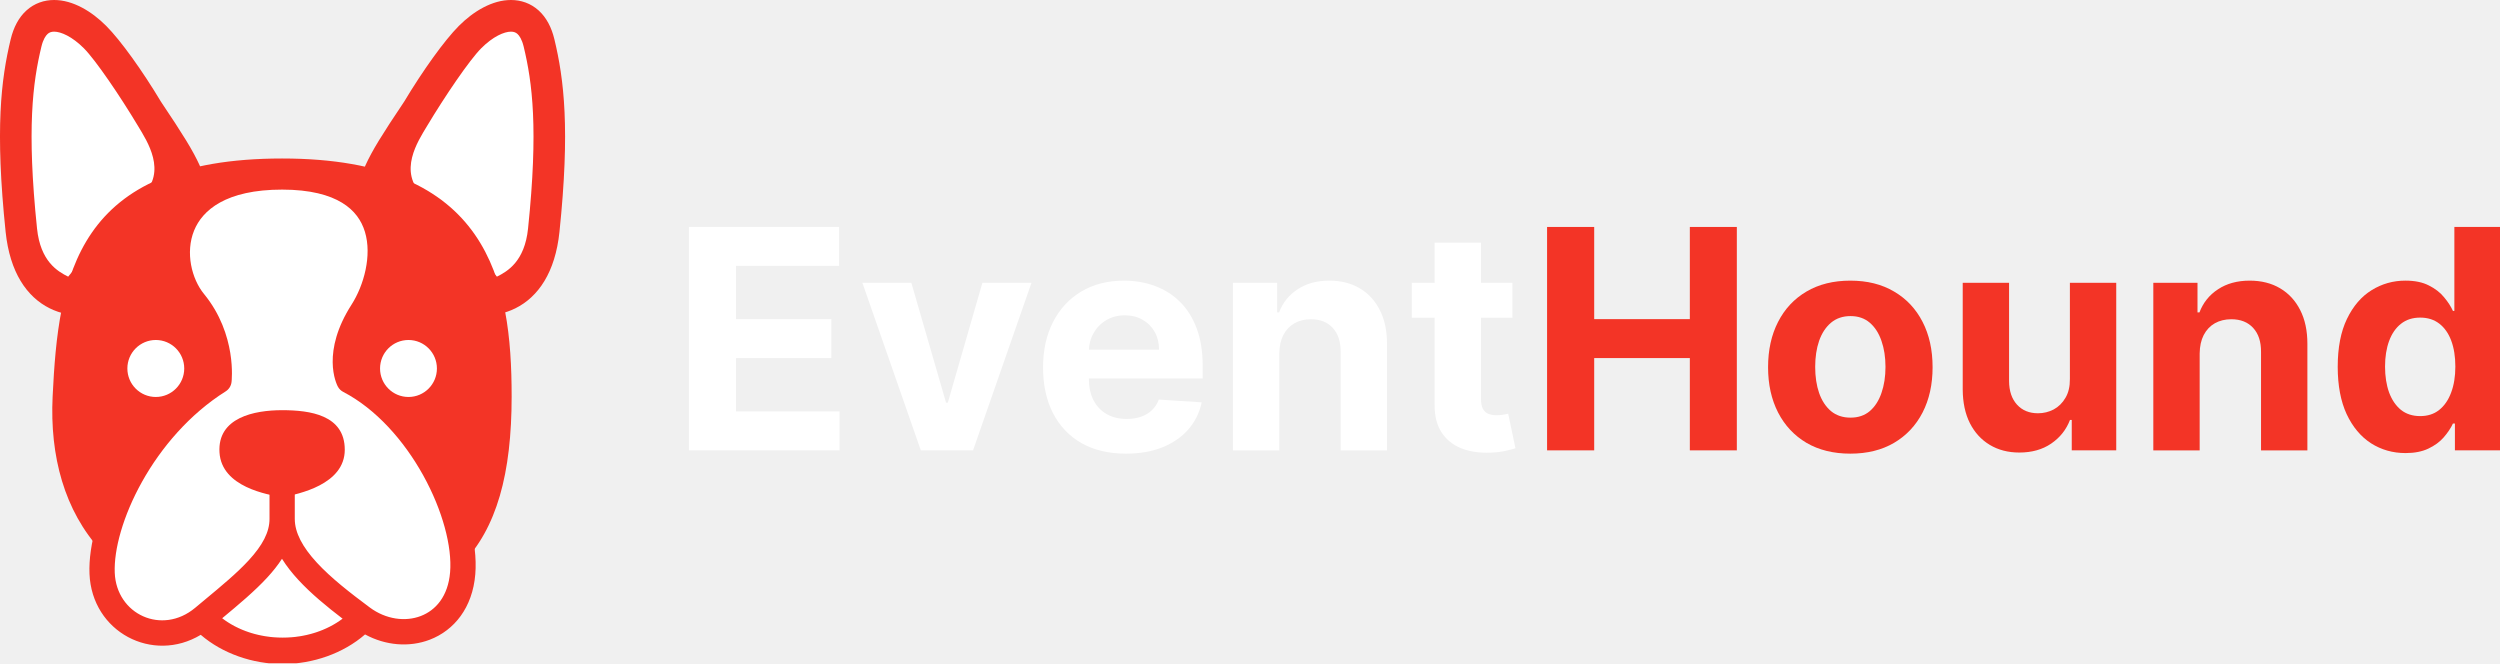
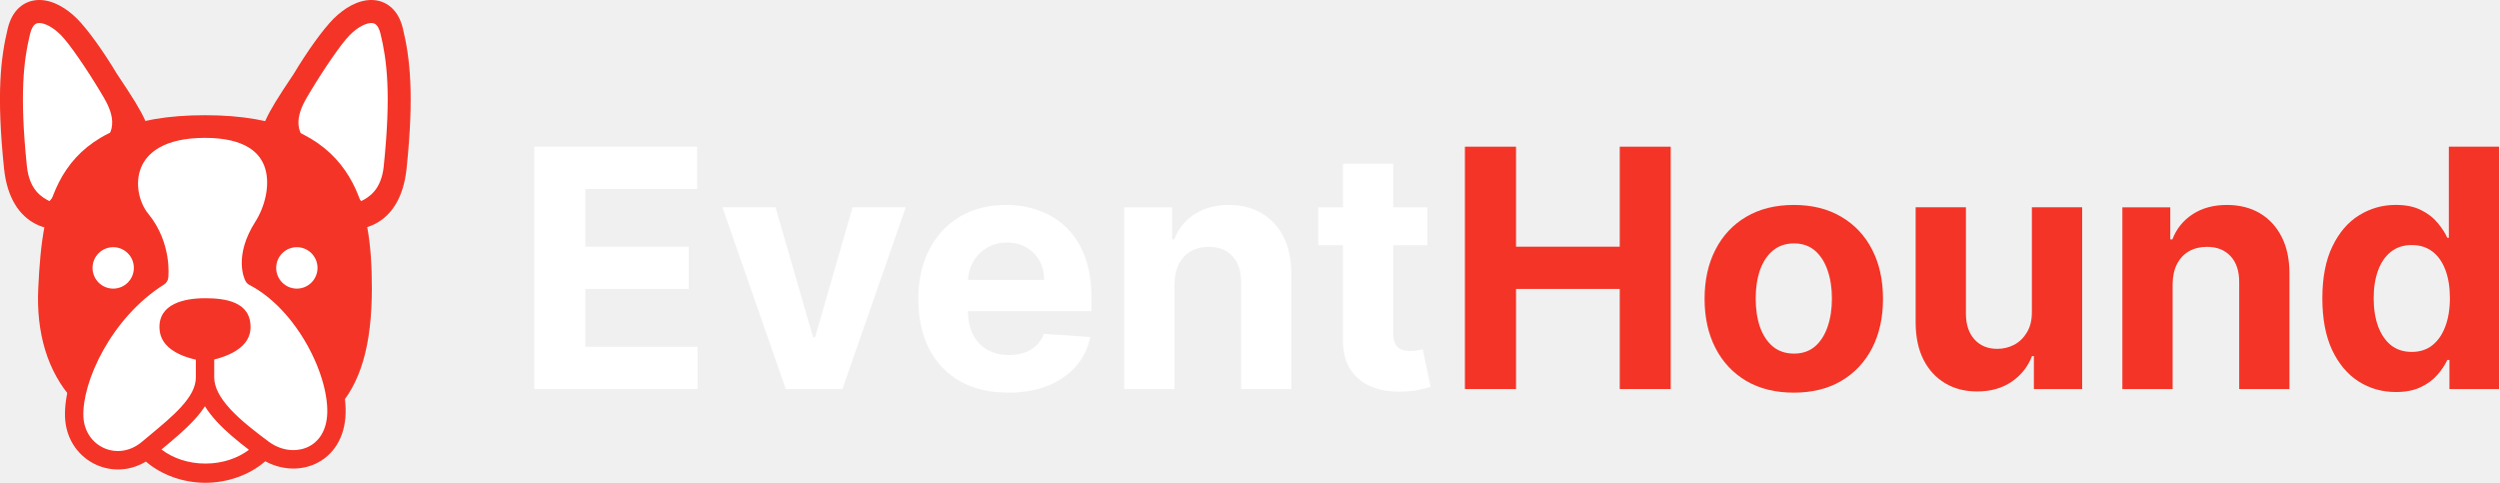
- <svg xmlns="http://www.w3.org/2000/svg" width="196" height="52" viewBox="0 0 196 52" fill="none">
-   <g clip-path="url(#clip0_230_1228)">
-     <path d="M42.63 18.05C43.455 10.107 42.977 6.342 42.259 3.363C41.54 0.384 38.916 0.839 36.852 2.907C34.789 4.976 30.29 12.009 29.878 15.03C29.465 18.05 36.151 23.098 36.151 23.098C37.994 23.98 42.033 23.798 42.63 18.05Z" fill="white" />
-     <path d="M42.63 18.05C43.455 10.107 42.977 6.342 42.259 3.363C41.54 0.384 38.916 0.839 36.852 2.907C34.789 4.976 30.29 12.009 29.878 15.03C29.465 18.05 36.151 23.098 36.151 23.098C37.994 23.98 42.033 23.798 42.63 18.05Z" fill="white" />
-     <path d="M1.755 18.05C0.929 10.107 1.407 6.342 2.126 3.363C2.845 0.384 5.469 0.839 7.532 2.907C9.596 4.976 14.094 12.009 14.507 15.03C14.92 18.05 8.234 23.098 8.234 23.098C6.391 23.98 2.352 23.798 1.755 18.05Z" fill="white" />
-     <path fill-rule="evenodd" clip-rule="evenodd" d="M40.06 2.482C39.527 2.482 38.652 2.858 37.728 3.784C36.806 4.709 34.888 7.529 33.469 9.899C32.768 11.069 31.179 13.457 33.139 15.319C35.098 17.181 35.618 17.594 38.958 21.69C39.794 21.274 41.132 20.493 41.399 17.921C42.214 10.081 41.734 6.463 41.056 3.654C40.916 3.076 40.716 2.795 40.571 2.663C40.441 2.546 40.287 2.482 40.06 2.482ZM36.151 23.097L35.406 24.088L35.505 24.163L35.618 24.217C36.824 24.795 38.699 25.021 40.408 24.171C42.201 23.28 43.532 21.353 43.862 18.178C44.698 10.13 44.222 6.218 43.462 3.07C43.242 2.158 42.845 1.379 42.232 0.822C41.602 0.252 40.837 3.04637e-05 40.06 2.83009e-09C38.586 -5.78413e-05 37.117 0.887 35.977 2.029C34.837 3.172 33.134 5.553 31.685 7.972C29.919 10.602 29.188 11.791 28.652 12.96C27.953 14.483 28.785 16.88 29.639 18.229C30.276 19.234 31.142 20.22 31.98 21.069C32.826 21.925 33.679 22.677 34.318 23.213C34.639 23.482 34.908 23.698 35.098 23.849C35.193 23.924 35.269 23.982 35.321 24.023C35.347 24.043 35.368 24.059 35.382 24.07C35.389 24.075 35.395 24.08 35.399 24.083L35.405 24.088L35.406 24.088C35.406 24.088 35.406 24.088 36.151 23.097Z" fill="#F33426" />
-     <path fill-rule="evenodd" clip-rule="evenodd" d="M4.243 2.482C4.776 2.482 5.65 2.858 6.575 3.784C7.497 4.709 9.415 7.529 10.834 9.899C11.535 11.069 13.124 13.457 11.164 15.319C9.205 17.181 8.685 17.594 5.345 21.69C4.509 21.274 3.171 20.493 2.904 17.921C2.089 10.081 2.569 6.463 3.247 3.654C3.386 3.076 3.587 2.795 3.732 2.663C3.861 2.546 4.016 2.482 4.243 2.482ZM8.152 23.097L8.896 24.088L8.797 24.163L8.685 24.217C7.478 24.795 5.604 25.021 3.895 24.171C2.102 23.28 0.771 21.353 0.441 18.178C-0.395 10.13 0.081 6.218 0.84 3.07C1.061 2.158 1.458 1.379 2.071 0.822C2.7 0.252 3.465 3.04637e-05 4.243 2.83009e-09C5.717 -5.78413e-05 7.186 0.887 8.325 2.029C9.466 3.172 11.169 5.553 12.618 7.972C14.383 10.602 15.115 11.791 15.651 12.96C16.349 14.483 15.518 16.88 14.664 18.229C14.027 19.234 13.161 20.22 12.322 21.069C11.477 21.925 10.623 22.677 9.984 23.213C9.664 23.482 9.395 23.698 9.205 23.849C9.11 23.924 9.034 23.982 8.982 24.023C8.955 24.043 8.935 24.059 8.921 24.07C8.913 24.075 8.908 24.08 8.904 24.083L8.897 24.088L8.897 24.088C8.897 24.088 8.896 24.088 8.152 23.097Z" fill="#F33426" />
-     <path d="M40.113 31.081C40.113 43.079 35.532 48.541 22.119 48.376C8.707 48.21 3.672 40.432 4.126 31.082C4.58 21.731 5.859 12.426 22.119 12.426C38.379 12.426 40.113 22.055 40.113 31.081Z" fill="#F33426" />
-     <ellipse cx="32.025" cy="28.889" rx="2.229" ry="2.234" fill="white" />
-     <ellipse cx="12.215" cy="28.889" rx="2.229" ry="2.234" fill="white" />
-     <path d="M22.119 13.871C31.446 13.871 30.539 21.07 28.393 24.421C26.259 27.752 27.348 29.817 27.36 29.841C32.932 32.736 36.647 40.433 36.275 44.942C35.904 49.452 31.447 50.693 28.393 48.418C28.133 48.225 27.875 48.027 27.615 47.83C26.373 49.141 24.393 49.99 22.161 49.99C19.91 49.99 17.915 49.127 16.675 47.797C16.428 48.001 16.179 48.209 15.929 48.418C12.71 51.107 8.171 49.038 8.006 44.942C7.841 40.846 11.183 33.606 17.167 29.841C17.168 29.833 17.566 26.527 15.227 23.676C12.886 20.821 12.793 13.871 22.119 13.871Z" fill="white" />
-     <path fill-rule="evenodd" clip-rule="evenodd" d="M22.12 12.879C17.208 12.879 14.433 14.736 13.381 17.33C12.377 19.804 13.092 22.635 14.463 24.308C15.494 25.565 15.926 26.927 16.098 27.989C16.184 28.519 16.204 28.967 16.204 29.277L16.204 29.285C13.257 31.257 10.969 34.01 9.417 36.782C7.801 39.671 6.924 42.69 7.016 44.983C7.201 49.56 11.975 52.038 15.739 49.77C17.436 51.233 19.805 52.059 22.162 52.059C24.535 52.059 26.921 51.221 28.62 49.739C30.234 50.615 32.09 50.766 33.693 50.153C35.616 49.418 37.048 47.634 37.263 45.025C37.47 42.505 36.546 39.253 34.913 36.305C33.335 33.456 31.012 30.739 28.16 29.145C28.115 28.974 28.067 28.716 28.063 28.377C28.055 27.648 28.251 26.481 29.227 24.958C30.398 23.13 31.289 20.189 30.507 17.602C30.105 16.272 29.264 15.062 27.852 14.201C26.458 13.351 24.571 12.879 22.12 12.879ZM26.86 48.505C25.627 47.562 24.384 46.542 23.384 45.456C22.91 44.943 22.471 44.393 22.108 43.809C21.778 44.321 21.386 44.806 20.961 45.269C19.975 46.342 18.709 47.4 17.418 48.471C18.645 49.412 20.317 49.991 22.162 49.991C23.983 49.991 25.638 49.425 26.86 48.505ZM18.151 29.961L17.169 29.842C18.151 29.961 18.151 29.961 18.151 29.961L18.151 29.96L18.151 29.958L18.152 29.953L18.153 29.946L18.154 29.939C18.154 29.933 18.155 29.926 18.156 29.918C18.156 29.912 18.157 29.905 18.158 29.898C18.161 29.864 18.165 29.818 18.169 29.76C18.177 29.645 18.184 29.483 18.184 29.283C18.186 28.883 18.16 28.325 18.054 27.67C17.841 26.363 17.303 24.644 15.993 23.046C15.023 21.863 14.52 19.793 15.216 18.078C15.864 16.482 17.706 14.865 22.12 14.865C24.333 14.865 25.83 15.293 26.822 15.897C27.796 16.491 28.343 17.29 28.611 18.178C29.171 20.028 28.535 22.362 27.56 23.885C26.389 25.713 26.07 27.257 26.082 28.399C26.088 28.965 26.176 29.417 26.269 29.741C26.316 29.903 26.364 30.033 26.404 30.129C26.424 30.177 26.442 30.216 26.456 30.247C26.459 30.253 26.462 30.258 26.464 30.263C26.468 30.272 26.472 30.28 26.476 30.287C26.479 30.292 26.481 30.297 26.484 30.302L26.487 30.308L26.488 30.311L26.489 30.312C26.49 30.313 26.49 30.313 27.361 29.841L26.49 30.313C26.584 30.489 26.729 30.631 26.906 30.723C29.468 32.055 31.665 34.532 33.181 37.269C34.705 40.02 35.452 42.871 35.288 44.861C35.132 46.761 34.15 47.853 32.987 48.297C31.785 48.757 30.26 48.572 28.984 47.621C27.452 46.48 25.955 45.32 24.839 44.109C23.712 42.886 23.111 41.755 23.111 40.682V35.635C23.111 35.086 22.667 34.642 22.12 34.642C21.573 34.642 21.13 35.086 21.13 35.635V40.682C21.13 41.717 20.587 42.744 19.504 43.924C18.582 44.927 17.382 45.923 16.036 47.039C15.794 47.241 15.547 47.446 15.296 47.656C12.707 49.818 9.128 48.176 8.996 44.903C8.923 43.1 9.635 40.451 11.145 37.754C12.643 35.077 14.869 32.461 17.694 30.683C17.947 30.523 18.115 30.259 18.151 29.961Z" fill="#F33426" />
-     <path d="M27.03 35.261C27.03 32.531 24.306 32.158 22.119 32.158C19.932 32.158 17.043 32.737 17.208 35.468C17.373 38.199 21.005 38.778 22.119 38.985C23.398 38.737 27.03 37.992 27.03 35.261Z" fill="#F33426" />
-     <path d="M188.592 35.521C187.597 35.521 186.695 35.265 185.888 34.752C185.086 34.233 184.449 33.472 183.977 32.468C183.511 31.459 183.277 30.222 183.277 28.757C183.277 27.252 183.519 26 184.002 25.002C184.486 23.999 185.128 23.249 185.93 22.753C186.738 22.251 187.622 22.001 188.583 22.001C189.317 22.001 189.928 22.126 190.417 22.377C190.912 22.622 191.31 22.93 191.612 23.3C191.919 23.665 192.152 24.025 192.311 24.378H192.422V17.793H196.047V35.308H192.465V33.204H192.311C192.141 33.569 191.899 33.931 191.586 34.29C191.279 34.643 190.878 34.937 190.383 35.171C189.894 35.404 189.297 35.521 188.592 35.521ZM189.743 32.622C190.329 32.622 190.824 32.463 191.228 32.143C191.637 31.818 191.95 31.365 192.166 30.784C192.388 30.202 192.499 29.521 192.499 28.74C192.499 27.959 192.391 27.28 192.175 26.704C191.959 26.128 191.646 25.684 191.236 25.37C190.827 25.056 190.329 24.9 189.743 24.9C189.146 24.9 188.643 25.062 188.234 25.387C187.824 25.712 187.514 26.163 187.304 26.738C187.093 27.314 186.988 27.981 186.988 28.74C186.988 29.504 187.093 30.179 187.304 30.766C187.52 31.348 187.83 31.804 188.234 32.135C188.643 32.46 189.146 32.622 189.743 32.622Z" fill="#F33426" />
-     <path d="M172.454 27.715V35.309H168.82V22.173H172.284V24.491H172.437C172.727 23.727 173.214 23.122 173.896 22.678C174.578 22.227 175.406 22.002 176.378 22.002C177.288 22.002 178.082 22.201 178.758 22.601C179.435 23 179.961 23.57 180.336 24.311C180.712 25.047 180.899 25.924 180.899 26.945V35.309H177.265V27.595C177.271 26.791 177.066 26.164 176.651 25.713C176.236 25.257 175.665 25.029 174.937 25.029C174.448 25.029 174.015 25.135 173.64 25.346C173.27 25.557 172.98 25.865 172.77 26.269C172.565 26.669 172.46 27.15 172.454 27.715Z" fill="#F33426" />
-     <path d="M162.279 29.715V22.172H165.913V35.308H162.425V32.922H162.288C161.992 33.691 161.5 34.31 160.812 34.778C160.13 35.245 159.297 35.479 158.313 35.479C157.437 35.479 156.666 35.279 156.001 34.88C155.336 34.481 154.815 33.914 154.44 33.178C154.07 32.443 153.883 31.562 153.877 30.536V22.172H157.511V29.886C157.517 30.661 157.724 31.274 158.134 31.724C158.543 32.175 159.092 32.4 159.78 32.4C160.218 32.4 160.627 32.3 161.008 32.101C161.389 31.896 161.697 31.593 161.93 31.194C162.169 30.795 162.285 30.302 162.279 29.715Z" fill="#F33426" />
-     <path d="M145.066 35.566C143.741 35.566 142.595 35.283 141.628 34.719C140.667 34.149 139.925 33.356 139.402 32.341C138.879 31.321 138.617 30.138 138.617 28.792C138.617 27.435 138.879 26.25 139.402 25.235C139.925 24.214 140.667 23.422 141.628 22.857C142.595 22.287 143.741 22.002 145.066 22.002C146.391 22.002 147.534 22.287 148.495 22.857C149.462 23.422 150.207 24.214 150.73 25.235C151.254 26.25 151.515 27.435 151.515 28.792C151.515 30.138 151.254 31.321 150.73 32.341C150.207 33.356 149.462 34.149 148.495 34.719C147.534 35.283 146.391 35.566 145.066 35.566ZM145.083 32.743C145.686 32.743 146.189 32.572 146.593 32.23C146.997 31.882 147.301 31.409 147.506 30.811C147.716 30.212 147.822 29.531 147.822 28.767C147.822 28.003 147.716 27.321 147.506 26.723C147.301 26.124 146.997 25.651 146.593 25.303C146.189 24.955 145.686 24.781 145.083 24.781C144.475 24.781 143.963 24.955 143.548 25.303C143.138 25.651 142.828 26.124 142.618 26.723C142.413 27.321 142.311 28.003 142.311 28.767C142.311 29.531 142.413 30.212 142.618 30.811C142.828 31.409 143.138 31.882 143.548 32.23C143.963 32.572 144.475 32.743 145.083 32.743Z" fill="#F33426" />
-     <path d="M121.291 35.308V17.793H124.985V25.02H132.483V17.793H136.168V35.308H132.483V28.073H124.985V35.308H121.291Z" fill="#F33426" />
-     <path d="M118.574 22.172V24.909H110.684V22.172H118.574ZM112.475 19.025H116.109V31.272C116.109 31.608 116.16 31.871 116.263 32.059C116.365 32.241 116.507 32.37 116.689 32.444C116.877 32.518 117.093 32.555 117.337 32.555C117.508 32.555 117.679 32.541 117.849 32.512C118.02 32.478 118.151 32.452 118.242 32.435L118.813 35.146C118.631 35.203 118.375 35.269 118.045 35.343C117.716 35.422 117.315 35.471 116.843 35.488C115.967 35.522 115.199 35.405 114.539 35.138C113.885 34.87 113.376 34.453 113.012 33.889C112.648 33.324 112.469 32.612 112.475 31.751V19.025Z" fill="white" />
-     <path d="M100.296 27.715V35.309H96.662V22.173H100.125V24.491H100.279C100.569 23.727 101.055 23.122 101.738 22.678C102.42 22.227 103.248 22.002 104.22 22.002C105.13 22.002 105.923 22.201 106.6 22.601C107.277 23 107.803 23.57 108.178 24.311C108.554 25.047 108.741 25.924 108.741 26.945V35.309H105.107V27.595C105.113 26.791 104.908 26.164 104.493 25.713C104.078 25.257 103.506 25.029 102.778 25.029C102.289 25.029 101.857 25.135 101.482 25.346C101.112 25.557 100.822 25.865 100.612 26.269C100.407 26.669 100.302 27.15 100.296 27.715Z" fill="white" />
-     <path d="M88.276 35.566C86.928 35.566 85.768 35.292 84.795 34.745C83.828 34.191 83.083 33.41 82.56 32.401C82.037 31.386 81.775 30.186 81.775 28.801C81.775 27.45 82.037 26.264 82.56 25.243C83.083 24.223 83.82 23.427 84.77 22.857C85.725 22.287 86.845 22.002 88.131 22.002C88.995 22.002 89.8 22.142 90.545 22.421C91.295 22.695 91.949 23.108 92.507 23.661C93.07 24.214 93.508 24.91 93.82 25.748C94.133 26.58 94.29 27.555 94.29 28.673V29.673H83.226V27.415H90.869C90.869 26.891 90.755 26.426 90.528 26.021C90.3 25.617 89.985 25.3 89.581 25.072C89.183 24.838 88.719 24.721 88.19 24.721C87.639 24.721 87.15 24.85 86.723 25.106C86.302 25.357 85.972 25.696 85.734 26.124C85.495 26.546 85.372 27.016 85.367 27.535V29.682C85.367 30.332 85.486 30.893 85.725 31.366C85.969 31.84 86.314 32.205 86.757 32.461C87.201 32.718 87.727 32.846 88.335 32.846C88.739 32.846 89.109 32.789 89.444 32.675C89.78 32.561 90.067 32.39 90.306 32.162C90.545 31.934 90.727 31.654 90.852 31.324L94.213 31.546C94.042 32.356 93.692 33.063 93.164 33.667C92.64 34.266 91.964 34.733 91.133 35.069C90.309 35.4 89.356 35.566 88.276 35.566Z" fill="white" />
-     <path d="M80.868 22.172L76.287 35.308H72.192L67.611 22.172H71.45L74.171 31.571H74.308L77.02 22.172H80.868Z" fill="white" />
-     <path d="M54.012 35.308V17.793H65.784V20.846H57.705V25.02H65.178V28.073H57.705V32.255H65.818V35.308H54.012Z" fill="white" />
+ <svg xmlns="http://www.w3.org/2000/svg" width="145" height="28" viewBox="0 0 145 28" fill="none">
+   <g clip-path="url(#clip0_230_1254)">
+     <path d="M22.929 9.708C23.373 5.436 23.116 3.411 22.729 1.808C22.343 0.206 20.931 0.451 19.822 1.564C18.712 2.676 16.292 6.459 16.07 8.084C15.848 9.708 19.444 12.423 19.444 12.423C20.436 12.898 22.608 12.8 22.929 9.708Z" fill="white" />
+     <path d="M22.929 9.708C23.373 5.436 23.116 3.411 22.729 1.808C22.343 0.206 20.931 0.451 19.822 1.564C18.712 2.676 16.292 6.459 16.07 8.084C15.848 9.708 19.444 12.423 19.444 12.423C20.436 12.898 22.608 12.8 22.929 9.708Z" fill="white" />
+     <path d="M0.942 9.708C0.498 5.436 0.755 3.411 1.142 1.808C1.528 0.206 2.94 0.451 4.049 1.564C5.159 2.676 7.579 6.459 7.801 8.084C8.023 9.708 4.427 12.423 4.427 12.423C3.435 12.898 1.263 12.8 0.942 9.708Z" fill="white" />
+     <path fill-rule="evenodd" clip-rule="evenodd" d="M21.546 1.335C21.259 1.335 20.789 1.537 20.292 2.035C19.796 2.533 18.764 4.049 18.001 5.324C17.624 5.954 16.769 7.238 17.823 8.239C18.877 9.241 19.157 9.463 20.953 11.666C21.403 11.442 22.122 11.022 22.266 9.639C22.704 5.422 22.446 3.476 22.081 1.965C22.006 1.655 21.899 1.503 21.821 1.433C21.751 1.369 21.668 1.335 21.546 1.335ZM19.444 12.423L19.043 12.956L19.096 12.996L19.157 13.025C19.806 13.336 20.814 13.458 21.733 13.001C22.698 12.521 23.413 11.485 23.591 9.777C24.041 5.448 23.785 3.344 23.376 1.651C23.258 1.16 23.044 0.741 22.714 0.442C22.375 0.135 21.964 1.63849e-05 21.546 1.52217e-09C20.753 -3.11099e-05 19.963 0.477 19.35 1.091C18.736 1.706 17.821 2.986 17.041 4.288C16.092 5.702 15.698 6.342 15.41 6.971C15.034 7.79 15.481 9.079 15.941 9.805C16.283 10.345 16.749 10.875 17.2 11.332C17.655 11.792 18.114 12.197 18.458 12.485C18.63 12.63 18.775 12.746 18.877 12.827C18.928 12.867 18.969 12.899 18.997 12.921C19.011 12.932 19.022 12.94 19.03 12.946C19.034 12.949 19.037 12.951 19.039 12.953L19.042 12.956L19.043 12.956C19.043 12.956 19.043 12.956 19.444 12.423Z" fill="#F33426" />
+     <path fill-rule="evenodd" clip-rule="evenodd" d="M2.28 1.335C2.567 1.335 3.037 1.537 3.534 2.035C4.031 2.533 5.062 4.049 5.825 5.324C6.202 5.954 7.057 7.238 6.003 8.239C4.949 9.241 4.67 9.463 2.873 11.666C2.423 11.442 1.704 11.022 1.56 9.639C1.122 5.422 1.38 3.476 1.745 1.965C1.82 1.655 1.928 1.503 2.006 1.433C2.075 1.369 2.158 1.335 2.28 1.335ZM4.383 12.423L4.783 12.956L4.73 12.996L4.67 13.025C4.021 13.336 3.012 13.458 2.093 13.001C1.129 12.521 0.413 11.485 0.235 9.777C-0.214 5.448 0.042 3.344 0.45 1.651C0.569 1.16 0.782 0.741 1.112 0.442C1.451 0.135 1.862 1.63849e-05 2.28 1.52217e-09C3.073 -3.11099e-05 3.863 0.477 4.476 1.091C5.09 1.706 6.005 2.986 6.785 4.288C7.734 5.702 8.128 6.342 8.416 6.971C8.792 7.79 8.345 9.079 7.885 9.805C7.543 10.345 7.077 10.875 6.626 11.332C6.171 11.792 5.712 12.197 5.368 12.485C5.196 12.63 5.051 12.746 4.949 12.827C4.898 12.867 4.857 12.899 4.829 12.921C4.815 12.932 4.804 12.94 4.796 12.946C4.792 12.949 4.789 12.951 4.787 12.953L4.784 12.956L4.783 12.956C4.783 12.956 4.783 12.956 4.383 12.423Z" fill="#F33426" />
+     <path d="M21.576 16.715C21.576 23.169 19.112 26.106 11.898 26.017C4.684 25.928 1.976 21.745 2.22 16.716C2.464 11.687 3.152 6.682 11.898 6.682C20.643 6.682 21.576 11.861 21.576 16.715Z" fill="#F33426" />
+     <ellipse cx="17.224" cy="15.538" rx="1.199" ry="1.202" fill="white" />
+     <ellipse cx="6.568" cy="15.538" rx="1.199" ry="1.202" fill="white" />
+     <path d="M11.896 7.461C16.911 7.461 16.424 11.332 15.27 13.135C14.129 14.916 14.7 16.024 14.714 16.05C17.71 17.607 19.709 21.747 19.509 24.173C19.309 26.598 16.912 27.265 15.27 26.042C15.13 25.938 14.991 25.832 14.852 25.727C14.184 26.431 13.118 26.887 11.918 26.887C10.706 26.887 9.632 26.422 8.966 25.706C8.833 25.816 8.7 25.929 8.565 26.042C6.834 27.488 4.393 26.376 4.304 24.173C4.215 21.97 6.013 18.075 9.231 16.05C9.235 16.02 9.437 14.257 8.188 12.734C6.929 11.199 6.879 7.461 11.896 7.461Z" fill="white" />
+     <path fill-rule="evenodd" clip-rule="evenodd" d="M11.897 6.928C9.254 6.928 7.762 7.927 7.196 9.322C6.656 10.652 7.041 12.175 7.778 13.075C8.333 13.751 8.565 14.484 8.658 15.055C8.704 15.34 8.715 15.581 8.714 15.747L8.714 15.752C7.13 16.812 5.899 18.293 5.064 19.784C4.195 21.338 3.723 22.961 3.773 24.195C3.872 26.657 6.44 27.99 8.465 26.77C9.377 27.556 10.651 28.001 11.919 28.001C13.195 28.001 14.479 27.55 15.393 26.753C16.261 27.224 17.259 27.305 18.121 26.976C19.155 26.58 19.925 25.621 20.041 24.217C20.153 22.862 19.656 21.113 18.777 19.527C17.928 17.995 16.679 16.534 15.145 15.676C15.121 15.585 15.095 15.446 15.093 15.264C15.089 14.871 15.194 14.244 15.719 13.425C16.349 12.441 16.828 10.859 16.407 9.468C16.191 8.753 15.739 8.102 14.979 7.639C14.229 7.182 13.215 6.928 11.897 6.928ZM14.446 26.089C13.783 25.582 13.114 25.034 12.576 24.45C12.322 24.173 12.085 23.877 11.89 23.563C11.713 23.839 11.502 24.1 11.273 24.349C10.743 24.926 10.062 25.495 9.368 26.071C10.027 26.577 10.927 26.888 11.919 26.888C12.899 26.888 13.789 26.584 14.446 26.089ZM9.762 16.116L9.234 16.051C9.762 16.116 9.762 16.115 9.762 16.115L9.762 16.115L9.762 16.114L9.762 16.111L9.763 16.107L9.763 16.104C9.764 16.1 9.764 16.097 9.764 16.092C9.765 16.089 9.765 16.085 9.766 16.081C9.767 16.063 9.769 16.038 9.771 16.007C9.776 15.945 9.78 15.858 9.78 15.751C9.781 15.536 9.767 15.235 9.709 14.883C9.595 14.18 9.306 13.255 8.601 12.396C8.08 11.76 7.809 10.646 8.183 9.724C8.531 8.866 9.522 7.996 11.897 7.996C13.087 7.996 13.892 8.226 14.426 8.551C14.949 8.87 15.243 9.3 15.388 9.778C15.689 10.773 15.347 12.028 14.822 12.847C14.193 13.831 14.021 14.661 14.028 15.275C14.031 15.58 14.078 15.823 14.128 15.997C14.153 16.084 14.179 16.154 14.201 16.206C14.211 16.231 14.221 16.252 14.229 16.269C14.23 16.272 14.232 16.275 14.233 16.278C14.235 16.282 14.238 16.287 14.239 16.29C14.241 16.293 14.242 16.296 14.244 16.299L14.245 16.302L14.246 16.303L14.247 16.304C14.247 16.305 14.247 16.305 14.716 16.051L14.247 16.305C14.298 16.399 14.376 16.476 14.47 16.525C15.849 17.241 17.03 18.574 17.846 20.046C18.665 21.526 19.067 23.059 18.979 24.129C18.895 25.151 18.367 25.738 17.742 25.977C17.095 26.225 16.275 26.125 15.588 25.614C14.764 25 13.959 24.376 13.359 23.725C12.753 23.067 12.429 22.459 12.429 21.882V19.167C12.429 18.872 12.191 18.633 11.897 18.633C11.602 18.633 11.364 18.872 11.364 19.167V21.882C11.364 22.438 11.072 22.991 10.489 23.625C9.993 24.165 9.348 24.7 8.624 25.301C8.494 25.409 8.361 25.52 8.226 25.632C6.834 26.796 4.909 25.912 4.838 24.152C4.799 23.182 5.182 21.757 5.994 20.307C6.8 18.867 7.996 17.46 9.516 16.503C9.652 16.418 9.742 16.275 9.762 16.116Z" fill="#F33426" />
+     <path d="M14.538 18.966C14.538 17.497 13.073 17.297 11.897 17.297C10.721 17.297 9.167 17.608 9.256 19.077C9.344 20.546 11.298 20.857 11.897 20.969C12.585 20.835 14.538 20.435 14.538 18.966Z" fill="#F33426" />
+     <path d="M139.015 22.737C138.217 22.737 137.493 22.531 136.845 22.119C136.201 21.703 135.69 21.092 135.311 20.287C134.937 19.477 134.75 18.483 134.75 17.308C134.75 16.099 134.944 15.095 135.332 14.294C135.72 13.489 136.236 12.887 136.879 12.489C137.527 12.086 138.237 11.885 139.009 11.885C139.597 11.885 140.088 11.986 140.481 12.187C140.878 12.384 141.197 12.631 141.439 12.928C141.686 13.221 141.873 13.509 142.001 13.793H142.09V8.508H145V22.565H142.124V20.877H142.001C141.864 21.17 141.67 21.46 141.419 21.748C141.172 22.032 140.85 22.268 140.453 22.456C140.061 22.643 139.581 22.737 139.015 22.737ZM139.94 20.41C140.41 20.41 140.807 20.282 141.131 20.026C141.46 19.765 141.711 19.401 141.884 18.934C142.062 18.468 142.151 17.921 142.151 17.294C142.151 16.667 142.065 16.122 141.891 15.66C141.718 15.198 141.467 14.841 141.138 14.589C140.809 14.338 140.41 14.212 139.94 14.212C139.461 14.212 139.057 14.342 138.728 14.603C138.399 14.864 138.151 15.225 137.982 15.688C137.813 16.15 137.728 16.685 137.728 17.294C137.728 17.907 137.813 18.449 137.982 18.921C138.155 19.387 138.404 19.753 138.728 20.019C139.057 20.28 139.461 20.41 139.94 20.41Z" fill="#F33426" />
+     <path d="M126.063 16.472V22.567H123.146V12.024H125.926V13.884H126.049C126.282 13.271 126.673 12.786 127.22 12.429C127.768 12.068 128.432 11.887 129.213 11.887C129.943 11.887 130.58 12.047 131.123 12.367C131.666 12.688 132.088 13.145 132.39 13.74C132.691 14.33 132.841 15.035 132.841 15.854V22.567H129.925V16.376C129.929 15.731 129.765 15.227 129.432 14.866C129.099 14.5 128.64 14.317 128.056 14.317C127.663 14.317 127.316 14.401 127.015 14.57C126.718 14.74 126.485 14.987 126.317 15.312C126.152 15.632 126.068 16.019 126.063 16.472Z" fill="#F33426" />
+     <path d="M117.896 18.078V12.023H120.813V22.567H118.013V20.651H117.903C117.666 21.269 117.271 21.766 116.719 22.141C116.171 22.516 115.502 22.704 114.713 22.704C114.01 22.704 113.391 22.544 112.857 22.223C112.323 21.903 111.905 21.448 111.604 20.857C111.308 20.267 111.157 19.56 111.152 18.736V12.023H114.069V18.215C114.074 18.837 114.24 19.329 114.569 19.691C114.897 20.052 115.338 20.233 115.89 20.233C116.242 20.233 116.57 20.153 116.876 19.993C117.182 19.828 117.428 19.585 117.616 19.265C117.807 18.945 117.901 18.549 117.896 18.078Z" fill="#F33426" />
+     <path d="M104.082 22.773C103.019 22.773 102.099 22.547 101.323 22.093C100.552 21.636 99.956 21 99.536 20.185C99.116 19.366 98.906 18.417 98.906 17.337C98.906 16.248 99.116 15.296 99.536 14.481C99.956 13.662 100.552 13.026 101.323 12.573C102.099 12.116 103.019 11.887 104.082 11.887C105.146 11.887 106.063 12.116 106.835 12.573C107.611 13.026 108.209 13.662 108.629 14.481C109.048 15.296 109.258 16.248 109.258 17.337C109.258 18.417 109.048 19.366 108.629 20.185C108.209 21 107.611 21.636 106.835 22.093C106.063 22.547 105.146 22.773 104.082 22.773ZM104.096 20.508C104.58 20.508 104.984 20.371 105.308 20.096C105.632 19.817 105.876 19.437 106.041 18.957C106.209 18.476 106.294 17.929 106.294 17.316C106.294 16.703 106.209 16.156 106.041 15.676C105.876 15.195 105.632 14.815 105.308 14.536C104.984 14.257 104.58 14.117 104.096 14.117C103.608 14.117 103.197 14.257 102.864 14.536C102.535 14.815 102.286 15.195 102.117 15.676C101.953 16.156 101.871 16.703 101.871 17.316C101.871 17.929 101.953 18.476 102.117 18.957C102.286 19.437 102.535 19.817 102.864 20.096C103.197 20.371 103.608 20.508 104.096 20.508Z" fill="#F33426" />
+     <path d="M85 22.565V8.508H87.965V14.308H93.983V8.508H96.941V22.565H93.983V16.758H87.965V22.565H85Z" fill="#F33426" />
+     <path d="M82.82 12.024V14.22H76.486V12.024H82.82ZM77.924 9.498H80.841V19.327C80.841 19.597 80.882 19.808 80.964 19.959C81.046 20.105 81.16 20.208 81.306 20.268C81.457 20.327 81.63 20.357 81.827 20.357C81.964 20.357 82.101 20.346 82.238 20.323C82.374 20.295 82.48 20.274 82.552 20.261L83.011 22.437C82.865 22.483 82.66 22.535 82.395 22.595C82.13 22.659 81.808 22.698 81.43 22.711C80.727 22.739 80.111 22.645 79.581 22.43C79.056 22.215 78.648 21.881 78.356 21.428C78.063 20.975 77.92 20.403 77.924 19.712V9.498Z" fill="white" />
+     <path d="M68.149 16.472V22.567H65.232V12.024H68.012V13.884H68.135C68.368 13.271 68.758 12.786 69.306 12.429C69.854 12.068 70.518 11.887 71.299 11.887C72.029 11.887 72.666 12.047 73.209 12.367C73.752 12.688 74.174 13.145 74.475 13.74C74.777 14.33 74.927 15.035 74.927 15.854V22.567H72.011V16.376C72.015 15.731 71.851 15.227 71.518 14.866C71.184 14.5 70.726 14.317 70.141 14.317C69.749 14.317 69.402 14.401 69.101 14.57C68.804 14.74 68.571 14.987 68.402 15.312C68.238 15.632 68.154 16.019 68.149 16.472Z" fill="white" />
+     <path d="M58.5 22.773C57.419 22.773 56.487 22.553 55.707 22.114C54.931 21.67 54.333 21.043 53.913 20.233C53.493 19.419 53.283 18.456 53.283 17.344C53.283 16.259 53.493 15.307 53.913 14.488C54.333 13.669 54.924 13.031 55.686 12.573C56.453 12.116 57.352 11.887 58.384 11.887C59.078 11.887 59.724 11.999 60.322 12.223C60.924 12.443 61.449 12.774 61.896 13.218C62.348 13.662 62.7 14.22 62.951 14.893C63.202 15.561 63.327 16.344 63.327 17.241V18.044H54.447V16.232H60.582C60.582 15.811 60.49 15.438 60.308 15.113C60.125 14.788 59.872 14.534 59.548 14.351C59.228 14.163 58.856 14.069 58.432 14.069C57.989 14.069 57.597 14.172 57.254 14.378C56.916 14.58 56.652 14.852 56.46 15.195C56.268 15.534 56.17 15.911 56.166 16.328V18.051C56.166 18.572 56.261 19.023 56.453 19.403C56.65 19.783 56.926 20.076 57.282 20.281C57.638 20.487 58.06 20.59 58.548 20.59C58.872 20.59 59.169 20.544 59.438 20.453C59.708 20.361 59.938 20.224 60.13 20.041C60.322 19.858 60.468 19.634 60.568 19.369L63.266 19.547C63.129 20.197 62.848 20.764 62.423 21.249C62.004 21.73 61.46 22.105 60.794 22.375C60.132 22.64 59.368 22.773 58.5 22.773Z" fill="white" />
+     <path d="M52.556 12.023L48.879 22.567H45.593L41.916 12.023H44.997L47.181 19.567H47.291L49.468 12.023H52.556Z" fill="white" />
+     <path d="M31 22.565V8.508H40.448V10.958H33.965V14.308H39.962V16.758H33.965V20.115H40.476V22.565H31Z" fill="white" />
  </g>
  <defs>
-     <clipPath id="clip0_230_1228">
-       <rect width="196" height="52" fill="white" />
+     <clipPath id="clip0_230_1254">
+       <rect width="145" height="28" fill="white" />
    </clipPath>
  </defs>
</svg>
